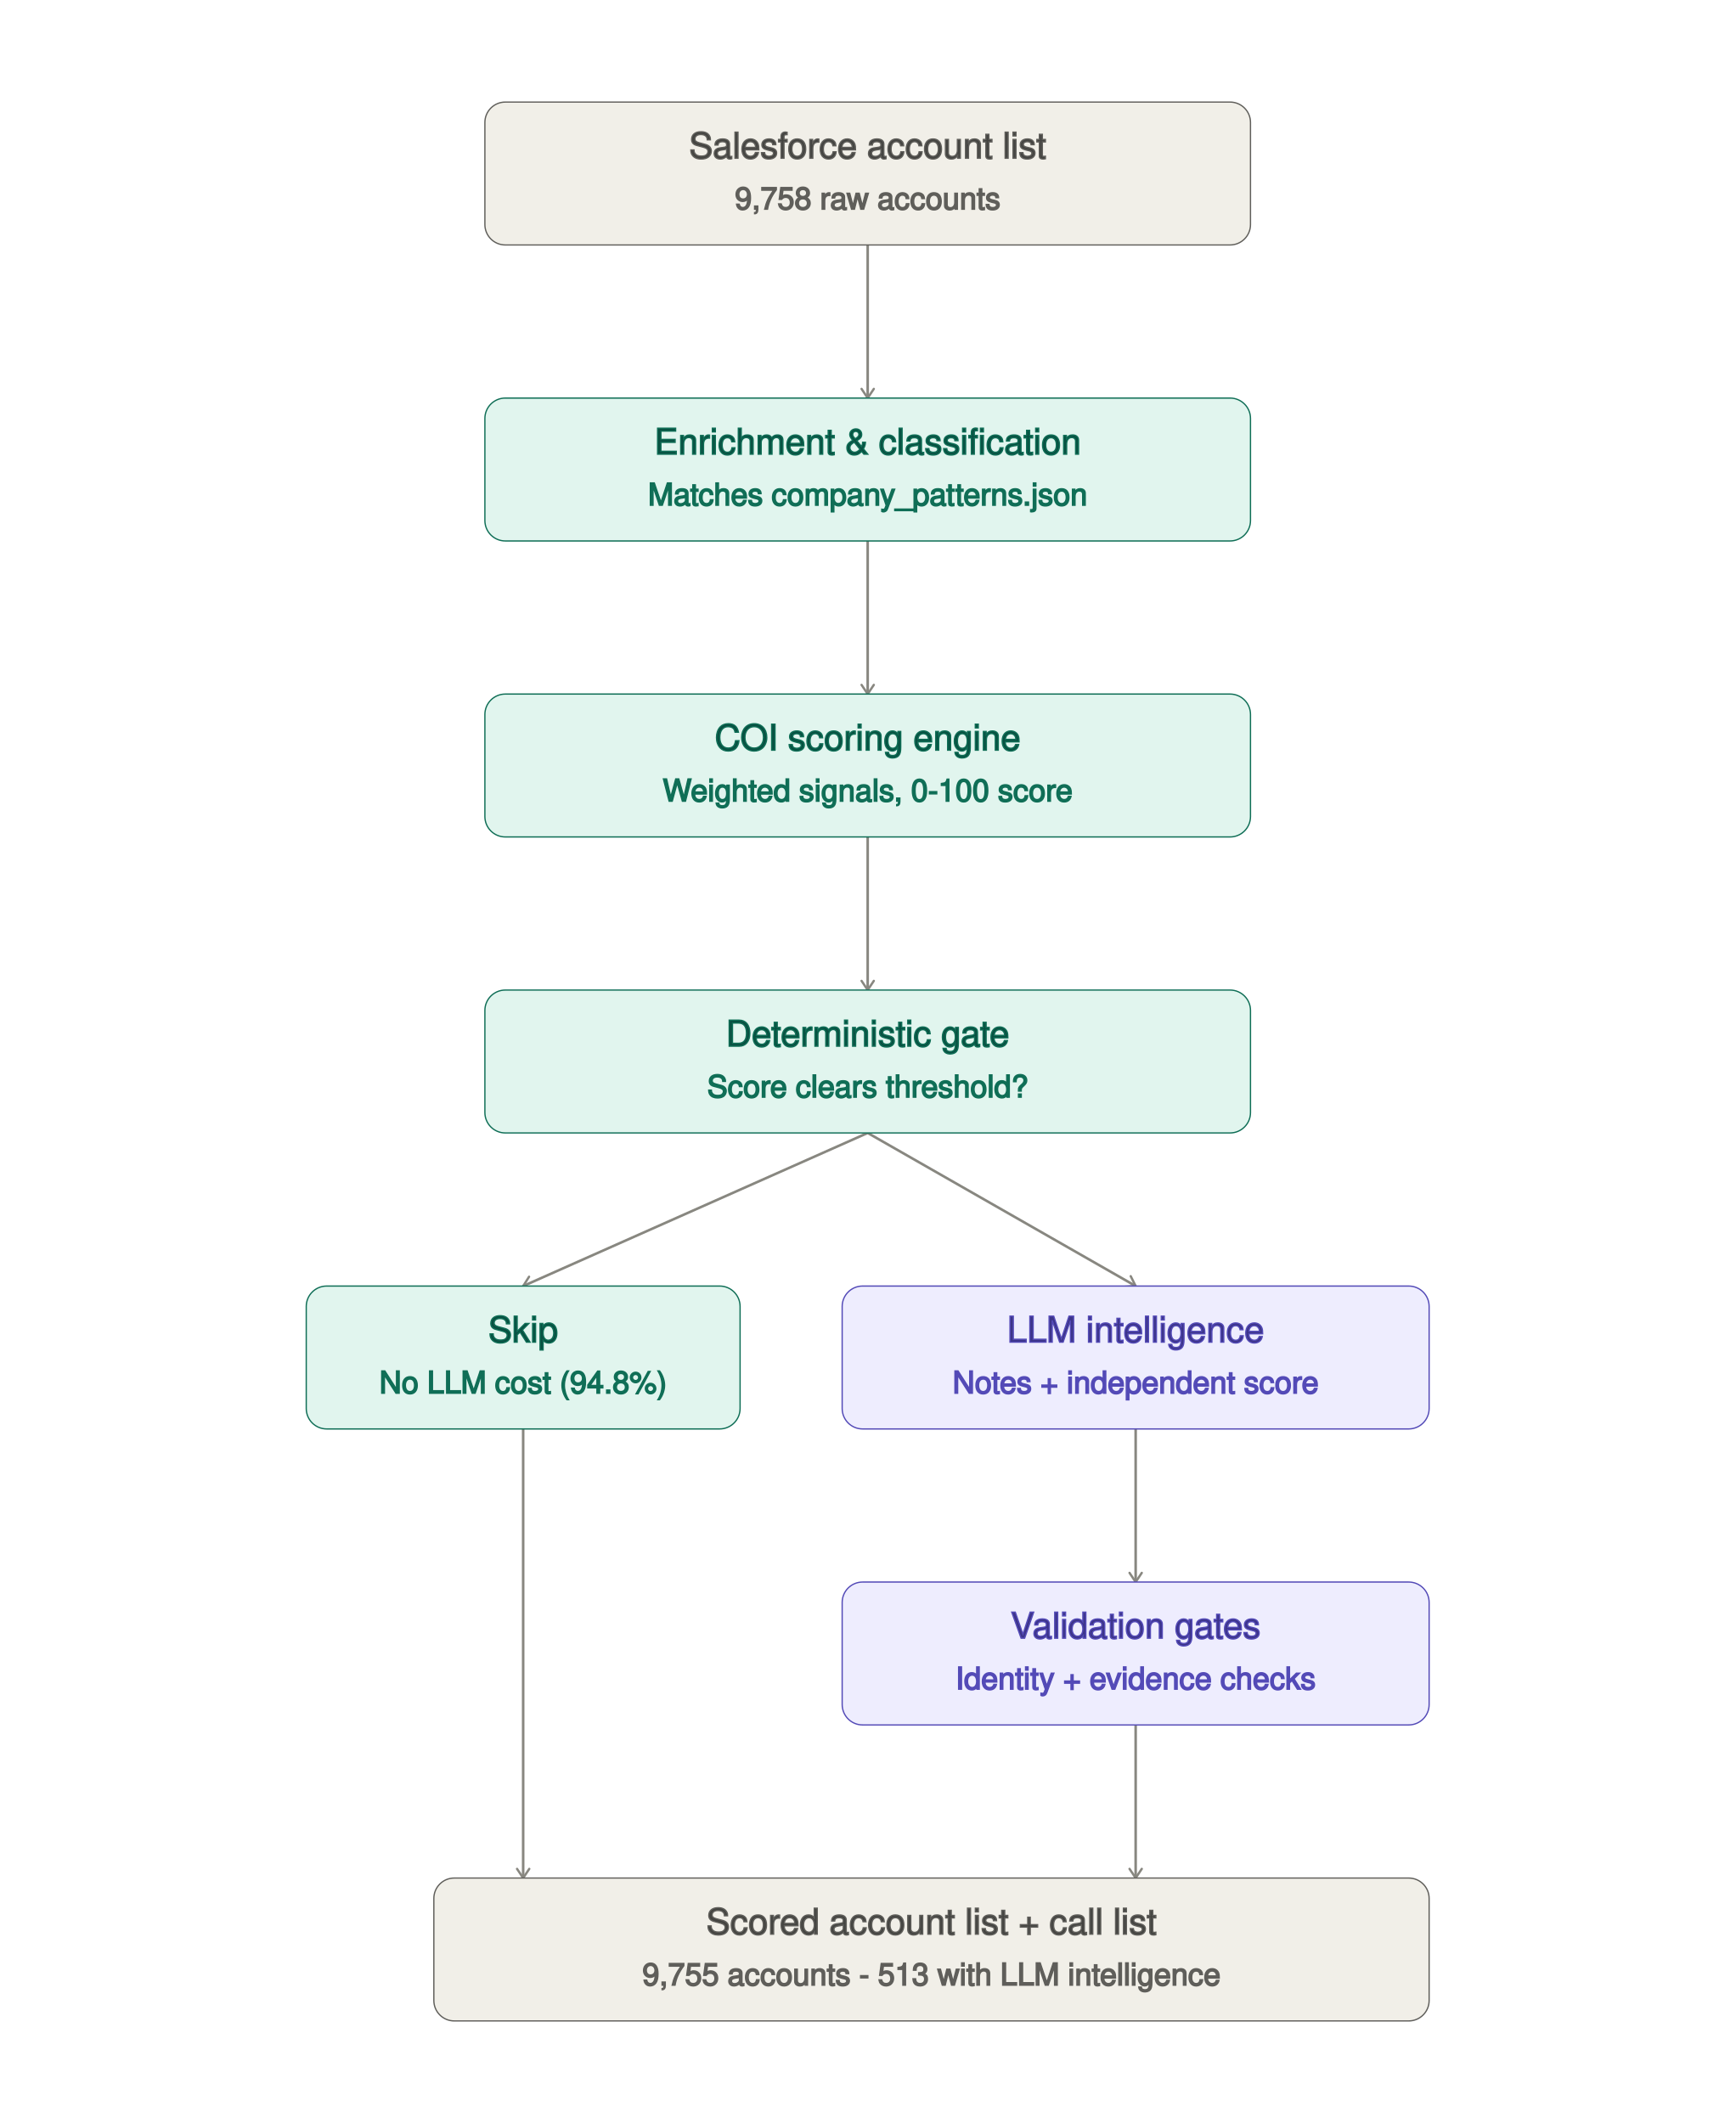
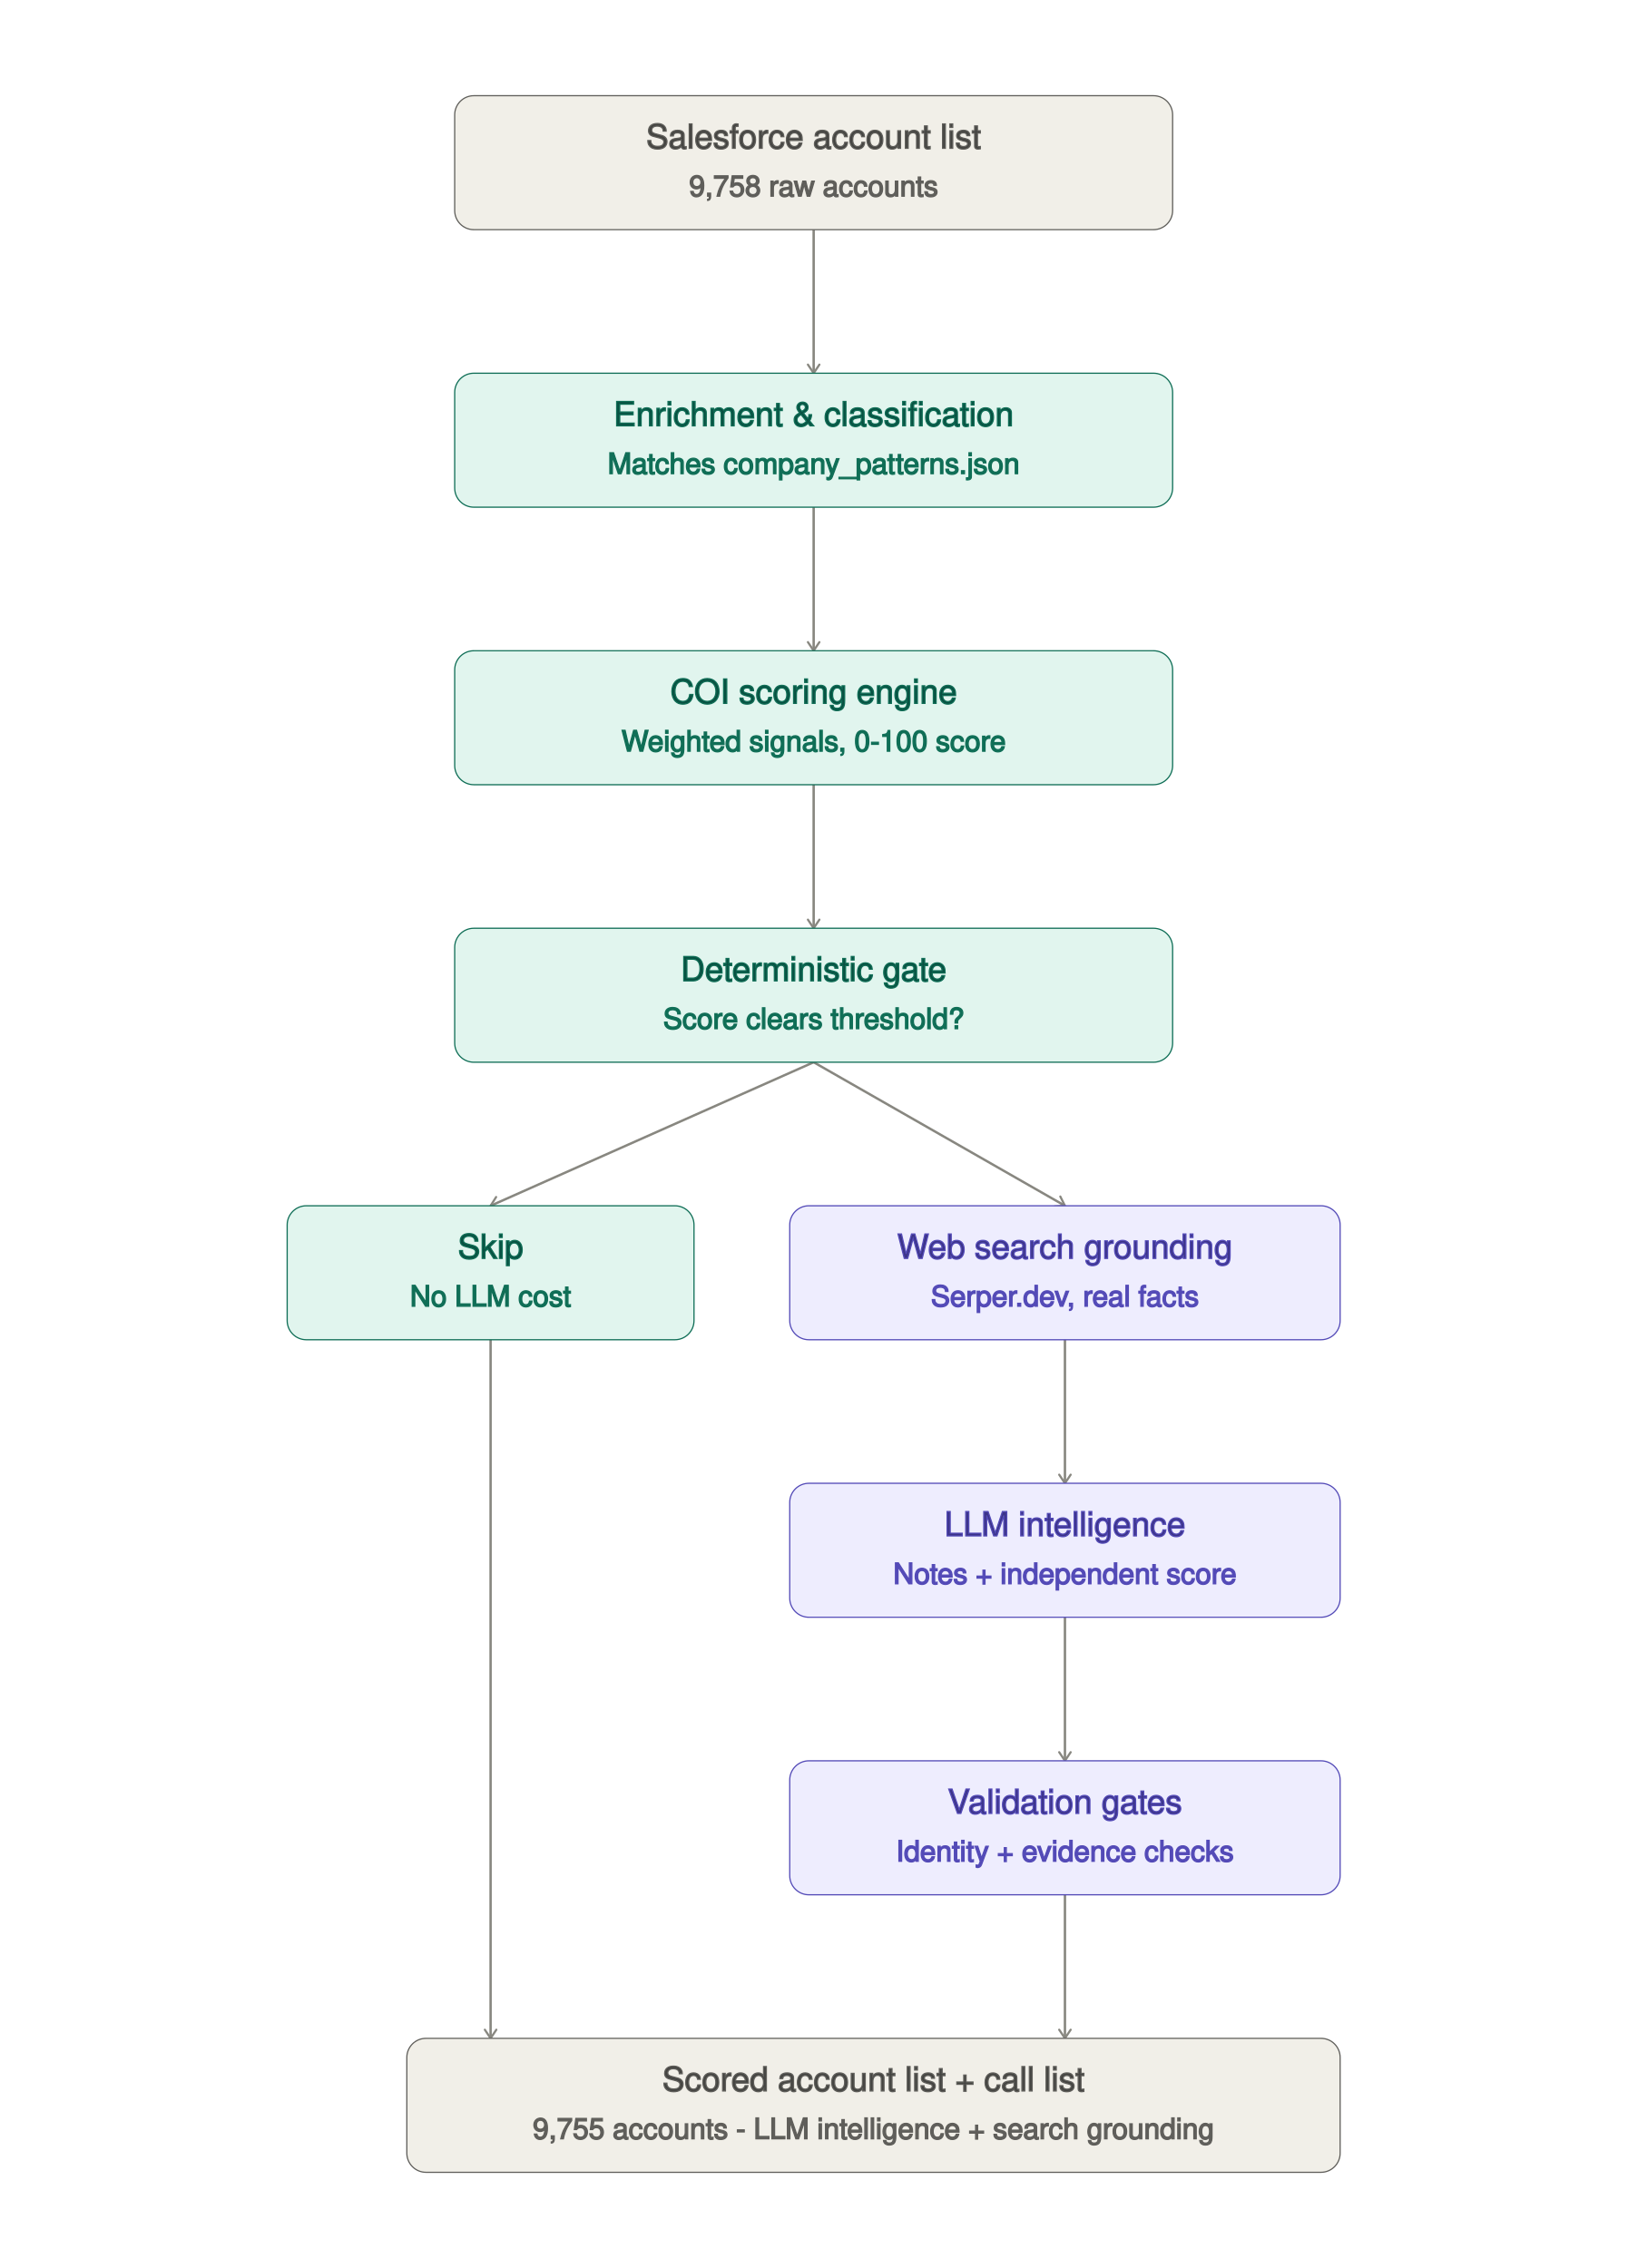
- <svg xmlns="http://www.w3.org/2000/svg" width="100%" viewBox="0 0 680 832" role="img">
+ <svg xmlns="http://www.w3.org/2000/svg" width="100%" viewBox="0 0 680 948" role="img">
  <defs>
    <marker id="arrow" viewBox="0 0 10 10" refX="8" refY="5" markerWidth="6" markerHeight="6" orient="auto-start-reverse">
      <path d="M2 1L8 5L2 9" fill="none" stroke-width="1.5" stroke-linecap="round" stroke-linejoin="round" class="arrow-head" />
    </marker>
  </defs>
  <style>
text { font-family: -apple-system, "Segoe UI", Helvetica, Arial, sans-serif; }
.th { font-size: 14px; font-weight: 500; }
.ts { font-size: 12px; font-weight: 400; }
.box { stroke-width: 0.5; }
.gbox { fill: #F1EFE8; stroke: #5F5E5A; }
.gbox .th { fill: #444441; }
.gbox .ts { fill: #5F5E5A; }
.tbox { fill: #E1F5EE; stroke: #0F6E56; }
.tbox .th { fill: #085041; }
.tbox .ts { fill: #0F6E56; }
.pbox { fill: #EEEDFE; stroke: #534AB7; }
.pbox .th { fill: #3C3489; }
.pbox .ts { fill: #534AB7; }
.conn { stroke: #888780; stroke-width: 1; }
.arrow-head { stroke: #888780; }
@media (prefers-color-scheme: dark) {
  .gbox { fill: #2C2C2A; stroke: #B4B2A9; }
  .gbox .th { fill: #D3D1C7; }
  .gbox .ts { fill: #B4B2A9; }
  .tbox { fill: #085041; stroke: #5DCAA5; }
  .tbox .th { fill: #9FE1CB; }
  .tbox .ts { fill: #5DCAA5; }
  .pbox { fill: #3C3489; stroke: #AFA9EC; }
  .pbox .th { fill: #CECBF6; }
  .pbox .ts { fill: #AFA9EC; }
  .conn { stroke: #888780; }
  .arrow-head { stroke: #888780; }
}
</style>
  <line x1="340" y1="96" x2="340" y2="156" class="conn" marker-end="url(#arrow)" />
  <line x1="340" y1="212" x2="340" y2="272" class="conn" marker-end="url(#arrow)" />
  <line x1="340" y1="328" x2="340" y2="388" class="conn" marker-end="url(#arrow)" />
  <line x1="340" y1="444" x2="205" y2="504" class="conn" marker-end="url(#arrow)" />
  <line x1="340" y1="444" x2="445" y2="504" class="conn" marker-end="url(#arrow)" />
-   <line x1="205" y1="560" x2="205" y2="736" class="conn" marker-end="url(#arrow)" />
+   <line x1="205" y1="560" x2="205" y2="852" class="conn" marker-end="url(#arrow)" />
  <line x1="445" y1="560" x2="445" y2="620" class="conn" marker-end="url(#arrow)" />
  <line x1="445" y1="676" x2="445" y2="736" class="conn" marker-end="url(#arrow)" />
+   <line x1="445" y1="792" x2="445" y2="852" class="conn" marker-end="url(#arrow)" />
  <g class="box gbox">
    <rect x="190" y="40" width="300" height="56" rx="8" />
    <text class="th" x="340" y="62" text-anchor="middle">Salesforce account list</text>
    <text class="ts" x="340" y="82" text-anchor="middle">9,758 raw accounts</text>
  </g>
  <g class="box tbox">
    <rect x="190" y="156" width="300" height="56" rx="8" />
    <text class="th" x="340" y="178" text-anchor="middle">Enrichment &amp; classification</text>
    <text class="ts" x="340" y="198" text-anchor="middle">Matches company_patterns.json</text>
  </g>
  <g class="box tbox">
    <rect x="190" y="272" width="300" height="56" rx="8" />
    <text class="th" x="340" y="294" text-anchor="middle">COI scoring engine</text>
    <text class="ts" x="340" y="314" text-anchor="middle">Weighted signals, 0-100 score</text>
  </g>
  <g class="box tbox">
    <rect x="190" y="388" width="300" height="56" rx="8" />
    <text class="th" x="340" y="410" text-anchor="middle">Deterministic gate</text>
    <text class="ts" x="340" y="430" text-anchor="middle">Score clears threshold?</text>
  </g>
  <g class="box tbox">
    <rect x="120" y="504" width="170" height="56" rx="8" />
    <text class="th" x="205" y="526" text-anchor="middle">Skip</text>
-     <text class="ts" x="205" y="546" text-anchor="middle">No LLM cost (94.8%)</text>
+     <text class="ts" x="205" y="546" text-anchor="middle">No LLM cost</text>
  </g>
  <g class="box pbox">
    <rect x="330" y="504" width="230" height="56" rx="8" />
-     <text class="th" x="445" y="526" text-anchor="middle">LLM intelligence</text>
-     <text class="ts" x="445" y="546" text-anchor="middle">Notes + independent score</text>
+     <text class="th" x="445" y="526" text-anchor="middle">Web search grounding</text>
+     <text class="ts" x="445" y="546" text-anchor="middle">Serper.dev, real facts</text>
  </g>
  <g class="box pbox">
    <rect x="330" y="620" width="230" height="56" rx="8" />
-     <text class="th" x="445" y="642" text-anchor="middle">Validation gates</text>
-     <text class="ts" x="445" y="662" text-anchor="middle">Identity + evidence checks</text>
+     <text class="th" x="445" y="642" text-anchor="middle">LLM intelligence</text>
+     <text class="ts" x="445" y="662" text-anchor="middle">Notes + independent score</text>
+   </g>
+   <g class="box pbox">
+     <rect x="330" y="736" width="230" height="56" rx="8" />
+     <text class="th" x="445" y="758" text-anchor="middle">Validation gates</text>
+     <text class="ts" x="445" y="778" text-anchor="middle">Identity + evidence checks</text>
  </g>
  <g class="box gbox">
-     <rect x="170" y="736" width="390" height="56" rx="8" />
-     <text class="th" x="365" y="758" text-anchor="middle">Scored account list + call list</text>
-     <text class="ts" x="365" y="778" text-anchor="middle">9,755 accounts - 513 with LLM intelligence</text>
+     <rect x="170" y="852" width="390" height="56" rx="8" />
+     <text class="th" x="365" y="874" text-anchor="middle">Scored account list + call list</text>
+     <text class="ts" x="365" y="894" text-anchor="middle">9,755 accounts - LLM intelligence + search grounding</text>
  </g>
</svg>
